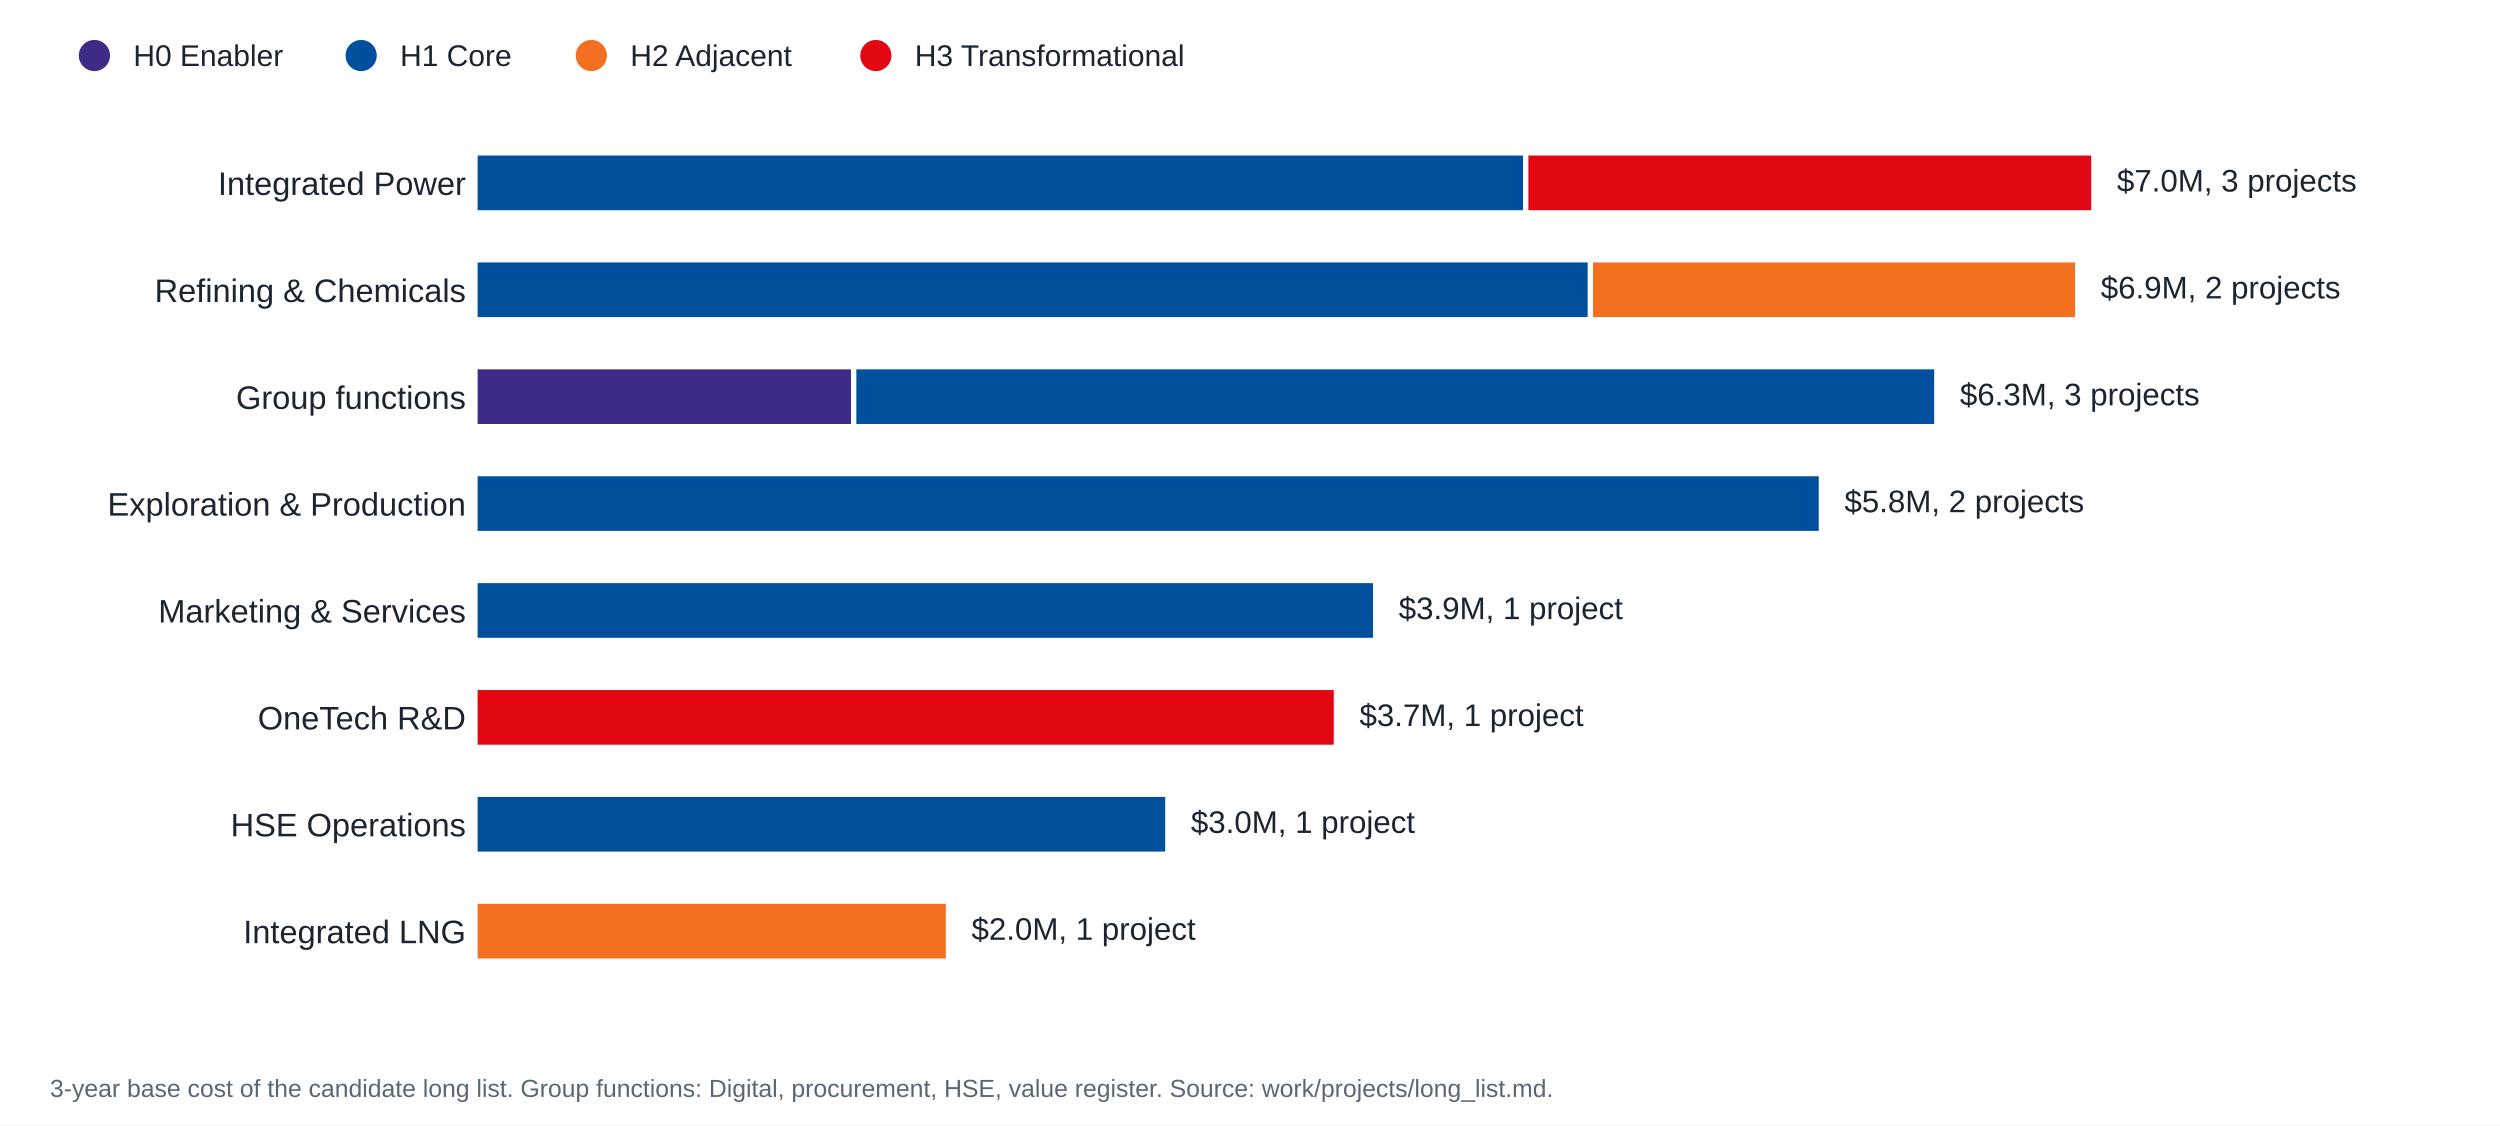
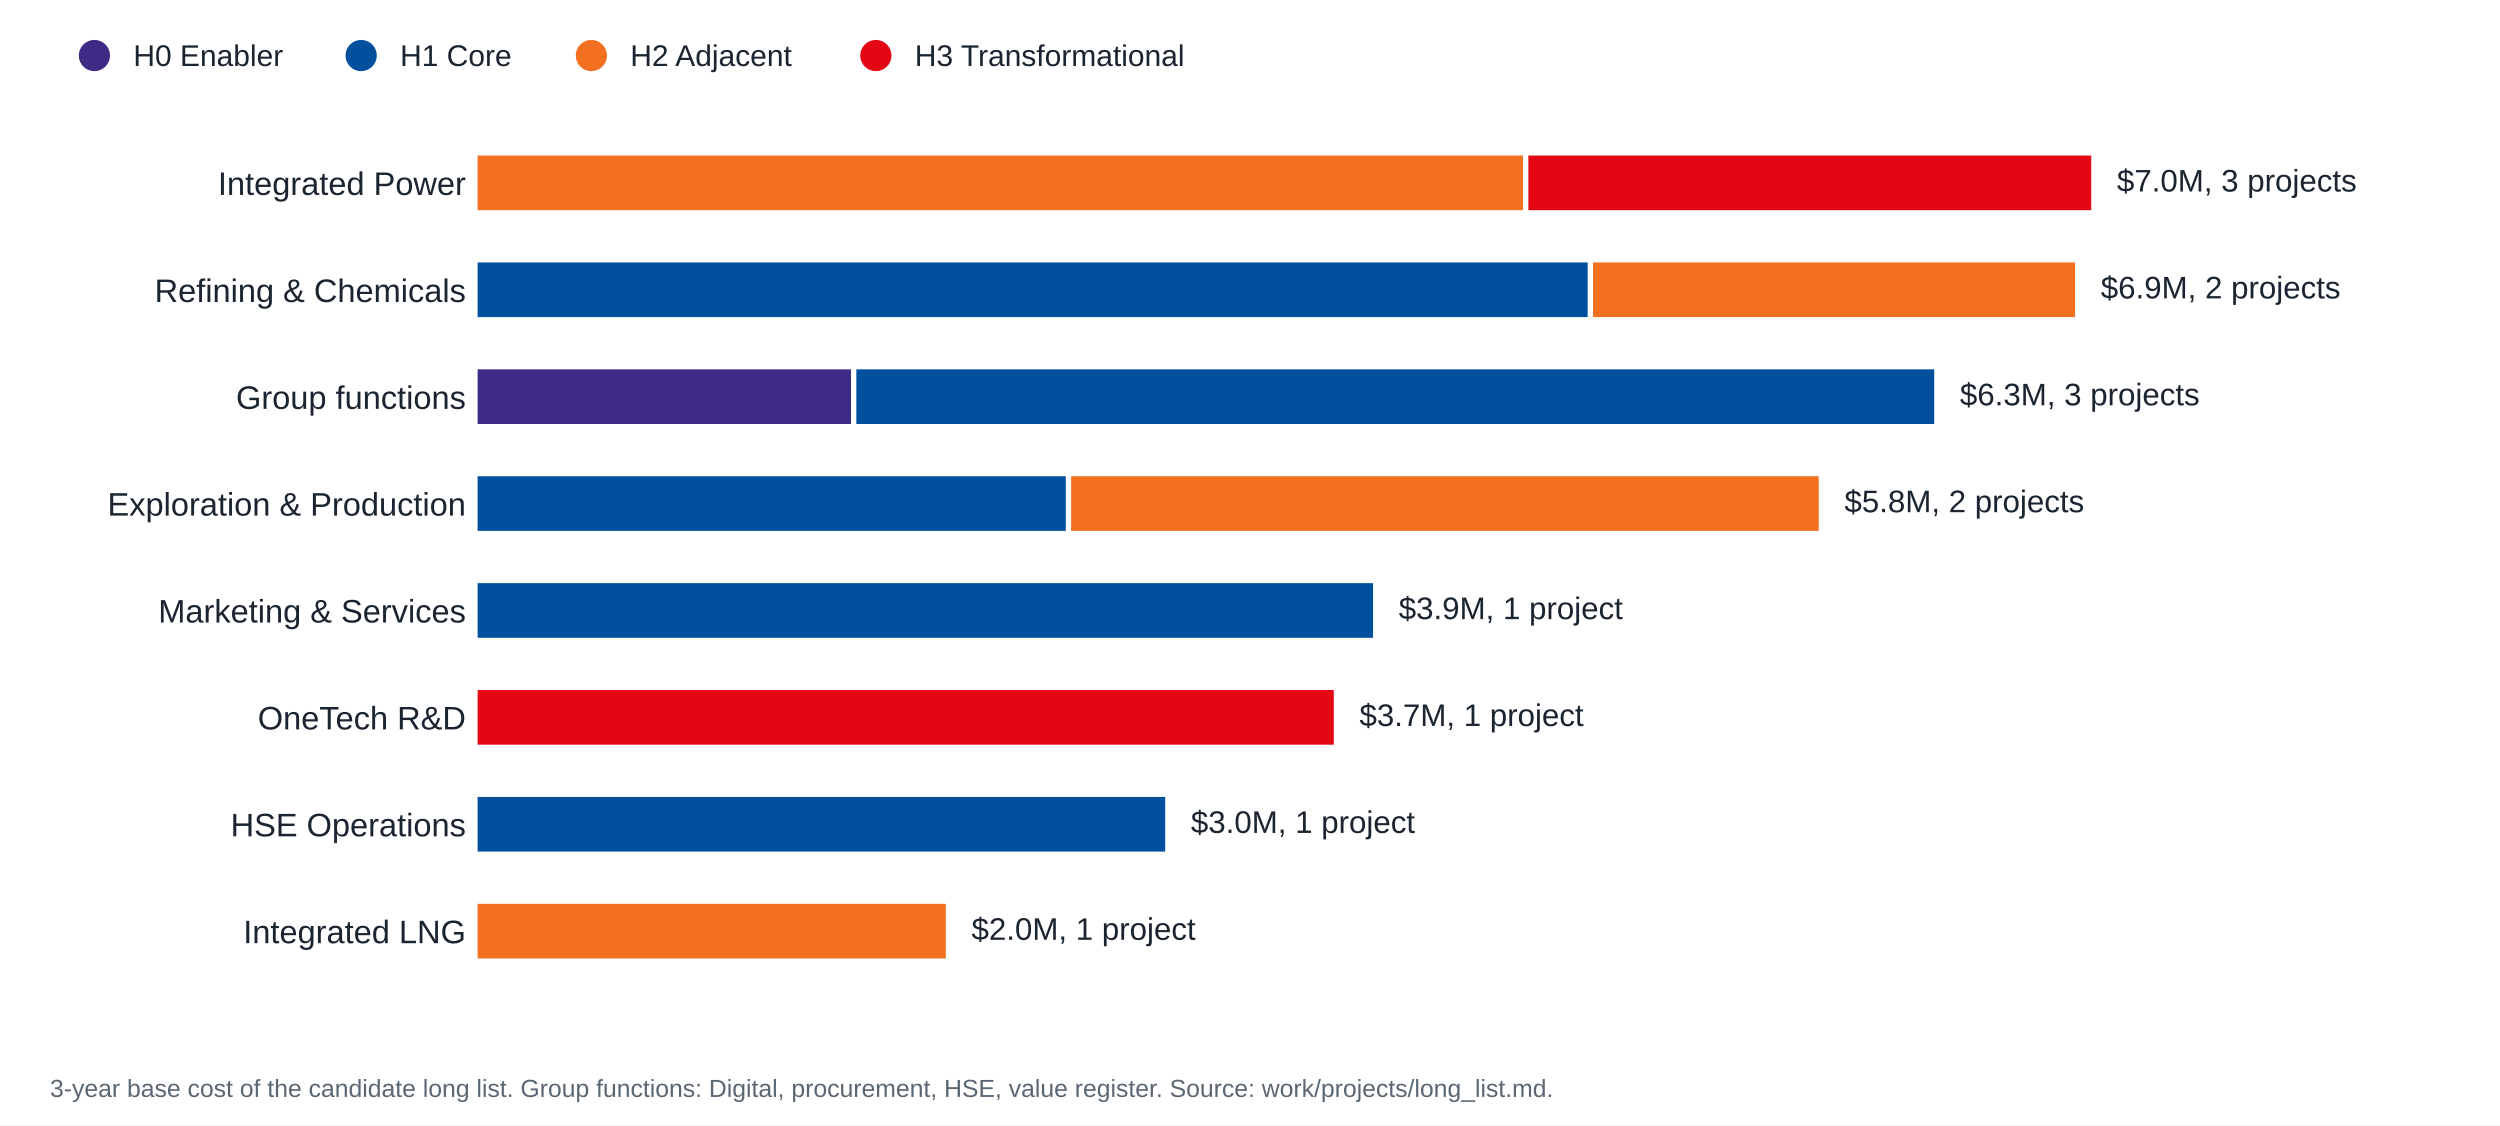
<svg xmlns="http://www.w3.org/2000/svg" xmlns:xlink="http://www.w3.org/1999/xlink" width="959.76pt" height="432pt" viewBox="0 0 959.76 432" version="1.1">
  <defs>
    <style type="text/css">*{stroke-linejoin: round; stroke-linecap: butt}</style>
  </defs>
  <g id="figure_1">
    <g id="patch_1">
      <path d="M 0 432  L 959.76 432  L 959.76 0  L 0 0  z " style="fill: #ffffff" />
    </g>
    <g id="axes_1">
      <g id="patch_2">
        <path d="M 182.354 384.48  L 940.565 384.48  L 940.565 43.2  L 182.354 43.2  z " style="fill: #ffffff" />
      </g>
      <g id="patch_3">
-         <path d="M 182.354 58.713  L 585.743 58.713  L 585.743 81.695  L 182.354 81.695  z " clip-path="url(#pd60183f577)" style="fill: #00509e; stroke: #ffffff; stroke-width: 2; stroke-linejoin: miter" />
+         <path d="M 182.354 58.713  L 585.743 58.713  L 585.743 81.695  L 182.354 81.695  z " clip-path="url(#p6bb9bff67b)" style="fill: #f37021; stroke: #ffffff; stroke-width: 2; stroke-linejoin: miter" />
      </g>
      <g id="patch_4">
-         <path d="M 585.743 58.713  L 803.838 58.713  L 803.838 81.695  L 585.743 81.695  z " clip-path="url(#pd60183f577)" style="fill: #e30613; stroke: #ffffff; stroke-width: 2; stroke-linejoin: miter" />
+         <path d="M 585.743 58.713  L 803.838 58.713  L 803.838 81.695  L 585.743 81.695  z " clip-path="url(#p6bb9bff67b)" style="fill: #e30613; stroke: #ffffff; stroke-width: 2; stroke-linejoin: miter" />
      </g>
      <g id="patch_5">
-         <path d="M 182.354 99.752  L 610.567 99.752  L 610.567 122.734  L 182.354 122.734  z " clip-path="url(#pd60183f577)" style="fill: #00509e; stroke: #ffffff; stroke-width: 2; stroke-linejoin: miter" />
+         <path d="M 182.354 99.752  L 610.567 99.752  L 610.567 122.734  L 182.354 122.734  z " clip-path="url(#p6bb9bff67b)" style="fill: #00509e; stroke: #ffffff; stroke-width: 2; stroke-linejoin: miter" />
      </g>
      <g id="patch_6">
-         <path d="M 610.567 99.752  L 797.632 99.752  L 797.632 122.734  L 610.567 122.734  z " clip-path="url(#pd60183f577)" style="fill: #f37021; stroke: #ffffff; stroke-width: 2; stroke-linejoin: miter" />
+         <path d="M 610.567 99.752  L 797.632 99.752  L 797.632 122.734  L 610.567 122.734  z " clip-path="url(#p6bb9bff67b)" style="fill: #f37021; stroke: #ffffff; stroke-width: 2; stroke-linejoin: miter" />
      </g>
      <g id="patch_7">
-         <path d="M 182.354 140.791  L 327.751 140.791  L 327.751 163.772  L 182.354 163.772  z " clip-path="url(#pd60183f577)" style="fill: #3f2b86; stroke: #ffffff; stroke-width: 2; stroke-linejoin: miter" />
+         <path d="M 182.354 140.791  L 327.751 140.791  L 327.751 163.772  L 182.354 163.772  z " clip-path="url(#p6bb9bff67b)" style="fill: #3f2b86; stroke: #ffffff; stroke-width: 2; stroke-linejoin: miter" />
      </g>
      <g id="patch_8">
-         <path d="M 327.751 140.791  L 743.552 140.791  L 743.552 163.772  L 327.751 163.772  z " clip-path="url(#pd60183f577)" style="fill: #00509e; stroke: #ffffff; stroke-width: 2; stroke-linejoin: miter" />
+         <path d="M 327.751 140.791  L 743.552 140.791  L 743.552 163.772  L 327.751 163.772  z " clip-path="url(#p6bb9bff67b)" style="fill: #00509e; stroke: #ffffff; stroke-width: 2; stroke-linejoin: miter" />
      </g>
      <g id="patch_9">
-         <path d="M 182.354 181.83  L 699.223 181.83  L 699.223 204.811  L 182.354 204.811  z " clip-path="url(#pd60183f577)" style="fill: #00509e; stroke: #ffffff; stroke-width: 2; stroke-linejoin: miter" />
+         <path d="M 182.354 181.83  L 410.202 181.83  L 410.202 204.811  L 182.354 204.811  z " clip-path="url(#p6bb9bff67b)" style="fill: #00509e; stroke: #ffffff; stroke-width: 2; stroke-linejoin: miter" />
      </g>
      <g id="patch_10">
-         <path d="M 182.354 222.869  L 528.116 222.869  L 528.116 245.85  L 182.354 245.85  z " clip-path="url(#pd60183f577)" style="fill: #00509e; stroke: #ffffff; stroke-width: 2; stroke-linejoin: miter" />
+         <path d="M 410.202 181.83  L 699.223 181.83  L 699.223 204.811  L 410.202 204.811  z " clip-path="url(#p6bb9bff67b)" style="fill: #f37021; stroke: #ffffff; stroke-width: 2; stroke-linejoin: miter" />
      </g>
      <g id="patch_11">
-         <path d="M 182.354 263.908  L 513.044 263.908  L 513.044 286.889  L 182.354 286.889  z " clip-path="url(#pd60183f577)" style="fill: #e30613; stroke: #ffffff; stroke-width: 2; stroke-linejoin: miter" />
+         <path d="M 182.354 222.869  L 528.116 222.869  L 528.116 245.85  L 182.354 245.85  z " clip-path="url(#p6bb9bff67b)" style="fill: #00509e; stroke: #ffffff; stroke-width: 2; stroke-linejoin: miter" />
      </g>
      <g id="patch_12">
-         <path d="M 182.354 304.946  L 448.325 304.946  L 448.325 327.928  L 182.354 327.928  z " clip-path="url(#pd60183f577)" style="fill: #00509e; stroke: #ffffff; stroke-width: 2; stroke-linejoin: miter" />
+         <path d="M 182.354 263.908  L 513.044 263.908  L 513.044 286.889  L 182.354 286.889  z " clip-path="url(#p6bb9bff67b)" style="fill: #e30613; stroke: #ffffff; stroke-width: 2; stroke-linejoin: miter" />
      </g>
      <g id="patch_13">
-         <path d="M 182.354 345.985  L 364.101 345.985  L 364.101 368.967  L 182.354 368.967  z " clip-path="url(#pd60183f577)" style="fill: #f37021; stroke: #ffffff; stroke-width: 2; stroke-linejoin: miter" />
+         <path d="M 182.354 304.946  L 448.325 304.946  L 448.325 327.928  L 182.354 327.928  z " clip-path="url(#p6bb9bff67b)" style="fill: #00509e; stroke: #ffffff; stroke-width: 2; stroke-linejoin: miter" />
+       </g>
+       <g id="patch_14">
+         <path d="M 182.354 345.985  L 364.101 345.985  L 364.101 368.967  L 182.354 368.967  z " clip-path="url(#p6bb9bff67b)" style="fill: #f37021; stroke: #ffffff; stroke-width: 2; stroke-linejoin: miter" />
      </g>
      <g id="matplotlib.axis_1" />
      <g id="matplotlib.axis_2">
        <g id="ytick_1">
          <g id="line2d_1" />
          <g id="text_1">
            <text style="font-size: 12.5px; font-family: 'Segoe UI', 'Arial', 'DejaVu Sans'; text-anchor: end; fill: #1b2430" x="178.854" y="74.831" transform="rotate(-0 178.8544 74.83059)">Integrated Power</text>
          </g>
        </g>
        <g id="ytick_2">
          <g id="line2d_2" />
          <g id="text_2">
            <text style="font-size: 12.5px; font-family: 'Segoe UI', 'Arial', 'DejaVu Sans'; text-anchor: end; fill: #1b2430" x="178.854" y="115.936" transform="rotate(-0 178.8544 115.936)">Refining &amp; Chemicals</text>
          </g>
        </g>
        <g id="ytick_3">
          <g id="line2d_3" />
          <g id="text_3">
            <text style="font-size: 12.5px; font-family: 'Segoe UI', 'Arial', 'DejaVu Sans'; text-anchor: end; fill: #1b2430" x="178.854" y="156.975" transform="rotate(-0 178.8544 156.9749)">Group functions</text>
          </g>
        </g>
        <g id="ytick_4">
          <g id="line2d_4" />
          <g id="text_4">
            <text style="font-size: 12.5px; font-family: 'Segoe UI', 'Arial', 'DejaVu Sans'; text-anchor: end; fill: #1b2430" x="178.854" y="197.947" transform="rotate(-0 178.8544 197.9475)">Exploration &amp; Production</text>
          </g>
        </g>
        <g id="ytick_5">
          <g id="line2d_5" />
          <g id="text_5">
            <text style="font-size: 12.5px; font-family: 'Segoe UI', 'Arial', 'DejaVu Sans'; text-anchor: end; fill: #1b2430" x="178.854" y="238.986" transform="rotate(-0 178.8544 238.9864)">Marketing &amp; Services</text>
          </g>
        </g>
        <g id="ytick_6">
          <g id="line2d_6" />
          <g id="text_6">
            <text style="font-size: 12.5px; font-family: 'Segoe UI', 'Arial', 'DejaVu Sans'; text-anchor: end; fill: #1b2430" x="178.854" y="280.025" transform="rotate(-0 178.8544 280.0254)">OneTech R&amp;D</text>
          </g>
        </g>
        <g id="ytick_7">
          <g id="line2d_7" />
          <g id="text_7">
            <text style="font-size: 12.5px; font-family: 'Segoe UI', 'Arial', 'DejaVu Sans'; text-anchor: end; fill: #1b2430" x="178.854" y="321.064" transform="rotate(-0 178.8544 321.0644)">HSE Operations</text>
          </g>
        </g>
        <g id="ytick_8">
          <g id="line2d_8" />
          <g id="text_8">
            <text style="font-size: 12.5px; font-family: 'Segoe UI', 'Arial', 'DejaVu Sans'; text-anchor: end; fill: #1b2430" x="178.854" y="362.103" transform="rotate(-0 178.8544 362.1033)">Integrated LNG</text>
          </g>
        </g>
      </g>
      <g id="text_9">
        <text style="font-size: 12px; font-family: 'Segoe UI', 'Arial', 'DejaVu Sans'; text-anchor: start; fill: #1b2430" x="812.704" y="73.526" transform="rotate(-0 812.704 73.52614)">$7.0M, 3 projects</text>
      </g>
      <g id="text_10">
        <text style="font-size: 12px; font-family: 'Segoe UI', 'Arial', 'DejaVu Sans'; text-anchor: start; fill: #1b2430" x="806.498" y="114.565" transform="rotate(-0 806.498 114.5651)">$6.9M, 2 projects</text>
      </g>
      <g id="text_11">
        <text style="font-size: 12px; font-family: 'Segoe UI', 'Arial', 'DejaVu Sans'; text-anchor: start; fill: #1b2430" x="752.417" y="155.604" transform="rotate(-0 752.4174 155.6041)">$6.3M, 3 projects</text>
      </g>
      <g id="text_12">
        <text style="font-size: 12px; font-family: 'Segoe UI', 'Arial', 'DejaVu Sans'; text-anchor: start; fill: #1b2430" x="708.089" y="196.643" transform="rotate(-0 708.089 196.643)">$5.8M, 2 projects</text>
      </g>
      <g id="text_13">
        <text style="font-size: 12px; font-family: 'Segoe UI', 'Arial', 'DejaVu Sans'; text-anchor: start; fill: #1b2430" x="536.981" y="237.682" transform="rotate(-0 536.9815 237.682)">$3.9M, 1 project</text>
      </g>
      <g id="text_14">
        <text style="font-size: 12px; font-family: 'Segoe UI', 'Arial', 'DejaVu Sans'; text-anchor: start; fill: #1b2430" x="521.91" y="278.721" transform="rotate(-0 521.9098 278.7209)">$3.7M, 1 project</text>
      </g>
      <g id="text_15">
        <text style="font-size: 12px; font-family: 'Segoe UI', 'Arial', 'DejaVu Sans'; text-anchor: start; fill: #1b2430" x="457.19" y="319.76" transform="rotate(-0 457.1904 319.7599)">$3.0M, 1 project</text>
      </g>
      <g id="text_16">
        <text style="font-size: 12px; font-family: 'Segoe UI', 'Arial', 'DejaVu Sans'; text-anchor: start; fill: #1b2430" x="372.966" y="360.799" transform="rotate(-0 372.9664 360.7989)">$2.0M, 1 project</text>
      </g>
    </g>
    <g id="text_17">
      <text style="font-size: 9.5px; font-family: 'Segoe UI', 'Arial', 'DejaVu Sans'; text-anchor: start; fill: #5b6673" x="19.195" y="421.125" transform="rotate(-0 19.1952 421.1245)">3-year base cost of the candidate long list. Group functions: Digital, procurement, HSE, value register. Source: work/projects/long_list.md.</text>
    </g>
    <g id="legend_1">
      <g id="line2d_9">
        <defs>
-           <path id="m267b8165c7" d="M 0 5.5  C 1.459 5.5 2.858 4.92 3.889 3.889  C 4.92 2.858 5.5 1.459 5.5 0  C 5.5 -1.459 4.92 -2.858 3.889 -3.889  C 2.858 -4.92 1.459 -5.5 0 -5.5  C -1.459 -5.5 -2.858 -4.92 -3.889 -3.889  C -4.92 -2.858 -5.5 -1.459 -5.5 0  C -5.5 1.459 -4.92 2.858 -3.889 3.889  C -2.858 4.92 -1.459 5.5 0 5.5  z " style="stroke: #3f2b86" />
+           <path id="m997686bcad" d="M 0 5.5  C 1.459 5.5 2.858 4.92 3.889 3.889  C 4.92 2.858 5.5 1.459 5.5 0  C 5.5 -1.459 4.92 -2.858 3.889 -3.889  C 2.858 -4.92 1.459 -5.5 0 -5.5  C -1.459 -5.5 -2.858 -4.92 -3.889 -3.889  C -4.92 -2.858 -5.5 -1.459 -5.5 0  C -5.5 1.459 -4.92 2.858 -3.889 3.889  C -2.858 4.92 -1.459 5.5 0 5.5  z " style="stroke: #3f2b86" />
        </defs>
        <g>
-           <use xlink:href="#m267b8165c7" x="36.246" y="21.319" style="fill: #3f2b86; stroke: #3f2b86" />
+           <use xlink:href="#m997686bcad" x="36.246" y="21.319" style="fill: #3f2b86; stroke: #3f2b86" />
        </g>
      </g>
      <g id="text_18">
        <text style="font-size: 11.5px; font-family: 'Segoe UI', 'Arial', 'DejaVu Sans'; text-anchor: start; fill: #1b2430" x="51.196" y="25.344" transform="rotate(-0 51.1964 25.34359)">H0 Enabler</text>
      </g>
      <g id="line2d_10">
        <defs>
-           <path id="m483ac9e4f1" d="M 0 5.5  C 1.459 5.5 2.858 4.92 3.889 3.889  C 4.92 2.858 5.5 1.459 5.5 0  C 5.5 -1.459 4.92 -2.858 3.889 -3.889  C 2.858 -4.92 1.459 -5.5 0 -5.5  C -1.459 -5.5 -2.858 -4.92 -3.889 -3.889  C -4.92 -2.858 -5.5 -1.459 -5.5 0  C -5.5 1.459 -4.92 2.858 -3.889 3.889  C -2.858 4.92 -1.459 5.5 0 5.5  z " style="stroke: #00509e" />
+           <path id="m040e5eef27" d="M 0 5.5  C 1.459 5.5 2.858 4.92 3.889 3.889  C 4.92 2.858 5.5 1.459 5.5 0  C 5.5 -1.459 4.92 -2.858 3.889 -3.889  C 2.858 -4.92 1.459 -5.5 0 -5.5  C -1.459 -5.5 -2.858 -4.92 -3.889 -3.889  C -4.92 -2.858 -5.5 -1.459 -5.5 0  C -5.5 1.459 -4.92 2.858 -3.889 3.889  C -2.858 4.92 -1.459 5.5 0 5.5  z " style="stroke: #00509e" />
        </defs>
        <g>
-           <use xlink:href="#m483ac9e4f1" x="138.647" y="21.319" style="fill: #00509e; stroke: #00509e" />
+           <use xlink:href="#m040e5eef27" x="138.647" y="21.319" style="fill: #00509e; stroke: #00509e" />
        </g>
      </g>
      <g id="text_19">
        <text style="font-size: 11.5px; font-family: 'Segoe UI', 'Arial', 'DejaVu Sans'; text-anchor: start; fill: #1b2430" x="153.597" y="25.344" transform="rotate(-0 153.5967 25.34359)">H1 Core</text>
      </g>
      <g id="line2d_11">
        <defs>
-           <path id="mfc796c8512" d="M 0 5.5  C 1.459 5.5 2.858 4.92 3.889 3.889  C 4.92 2.858 5.5 1.459 5.5 0  C 5.5 -1.459 4.92 -2.858 3.889 -3.889  C 2.858 -4.92 1.459 -5.5 0 -5.5  C -1.459 -5.5 -2.858 -4.92 -3.889 -3.889  C -4.92 -2.858 -5.5 -1.459 -5.5 0  C -5.5 1.459 -4.92 2.858 -3.889 3.889  C -2.858 4.92 -1.459 5.5 0 5.5  z " style="stroke: #f37021" />
+           <path id="m989bb430e9" d="M 0 5.5  C 1.459 5.5 2.858 4.92 3.889 3.889  C 4.92 2.858 5.5 1.459 5.5 0  C 5.5 -1.459 4.92 -2.858 3.889 -3.889  C 2.858 -4.92 1.459 -5.5 0 -5.5  C -1.459 -5.5 -2.858 -4.92 -3.889 -3.889  C -4.92 -2.858 -5.5 -1.459 -5.5 0  C -5.5 1.459 -4.92 2.858 -3.889 3.889  C -2.858 4.92 -1.459 5.5 0 5.5  z " style="stroke: #f37021" />
        </defs>
        <g>
-           <use xlink:href="#mfc796c8512" x="227.024" y="21.319" style="fill: #f37021; stroke: #f37021" />
+           <use xlink:href="#m989bb430e9" x="227.024" y="21.319" style="fill: #f37021; stroke: #f37021" />
        </g>
      </g>
      <g id="text_20">
        <text style="font-size: 11.5px; font-family: 'Segoe UI', 'Arial', 'DejaVu Sans'; text-anchor: start; fill: #1b2430" x="241.974" y="25.344" transform="rotate(-0 241.9742 25.34359)">H2 Adjacent</text>
      </g>
      <g id="line2d_12">
        <defs>
-           <path id="m3a2e07e8bb" d="M 0 5.5  C 1.459 5.5 2.858 4.92 3.889 3.889  C 4.92 2.858 5.5 1.459 5.5 0  C 5.5 -1.459 4.92 -2.858 3.889 -3.889  C 2.858 -4.92 1.459 -5.5 0 -5.5  C -1.459 -5.5 -2.858 -4.92 -3.889 -3.889  C -4.92 -2.858 -5.5 -1.459 -5.5 0  C -5.5 1.459 -4.92 2.858 -3.889 3.889  C -2.858 4.92 -1.459 5.5 0 5.5  z " style="stroke: #e30613" />
+           <path id="m3f40eb718e" d="M 0 5.5  C 1.459 5.5 2.858 4.92 3.889 3.889  C 4.92 2.858 5.5 1.459 5.5 0  C 5.5 -1.459 4.92 -2.858 3.889 -3.889  C 2.858 -4.92 1.459 -5.5 0 -5.5  C -1.459 -5.5 -2.858 -4.92 -3.889 -3.889  C -4.92 -2.858 -5.5 -1.459 -5.5 0  C -5.5 1.459 -4.92 2.858 -3.889 3.889  C -2.858 4.92 -1.459 5.5 0 5.5  z " style="stroke: #e30613" />
        </defs>
        <g>
-           <use xlink:href="#m3a2e07e8bb" x="336.245" y="21.319" style="fill: #e30613; stroke: #e30613" />
+           <use xlink:href="#m3f40eb718e" x="336.245" y="21.319" style="fill: #e30613; stroke: #e30613" />
        </g>
      </g>
      <g id="text_21">
        <text style="font-size: 11.5px; font-family: 'Segoe UI', 'Arial', 'DejaVu Sans'; text-anchor: start; fill: #1b2430" x="351.195" y="25.344" transform="rotate(-0 351.1955 25.34359)">H3 Transformational</text>
      </g>
    </g>
  </g>
  <defs>
-     <clipPath id="pd60183f577">
+     <clipPath id="p6bb9bff67b">
      <rect x="182.354" y="43.2" width="758.21" height="341.28" />
    </clipPath>
  </defs>
</svg>
